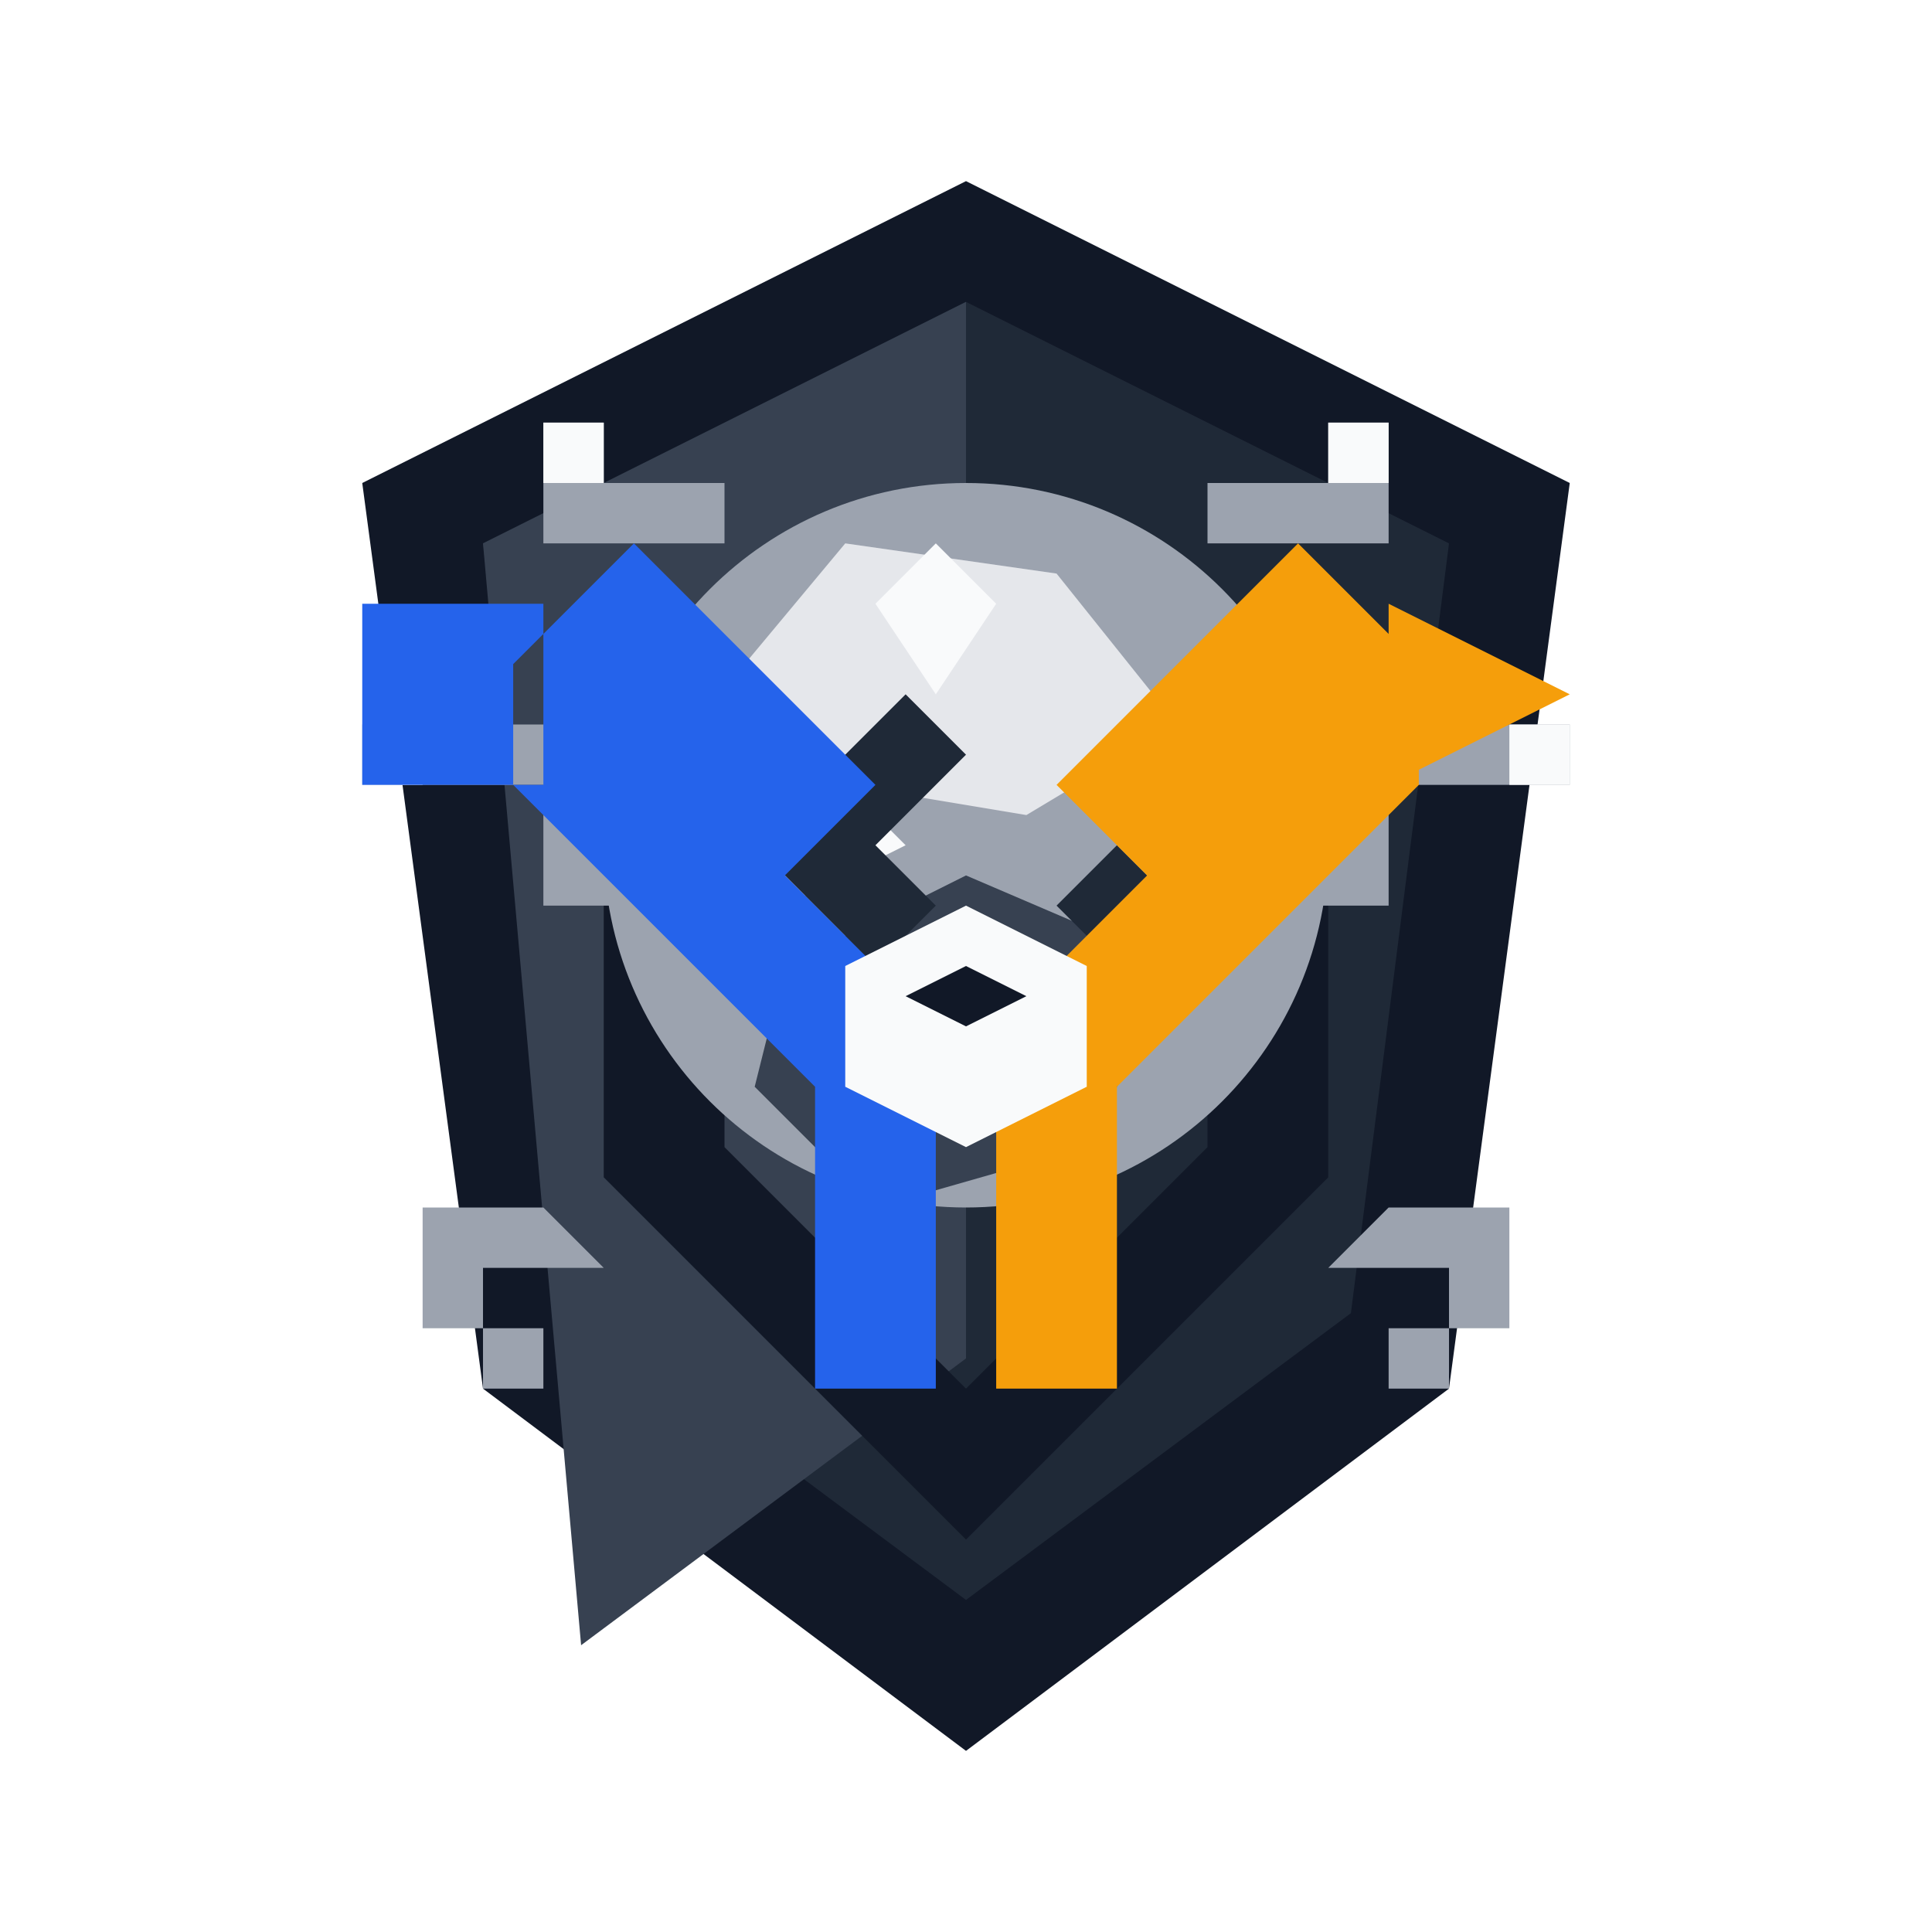
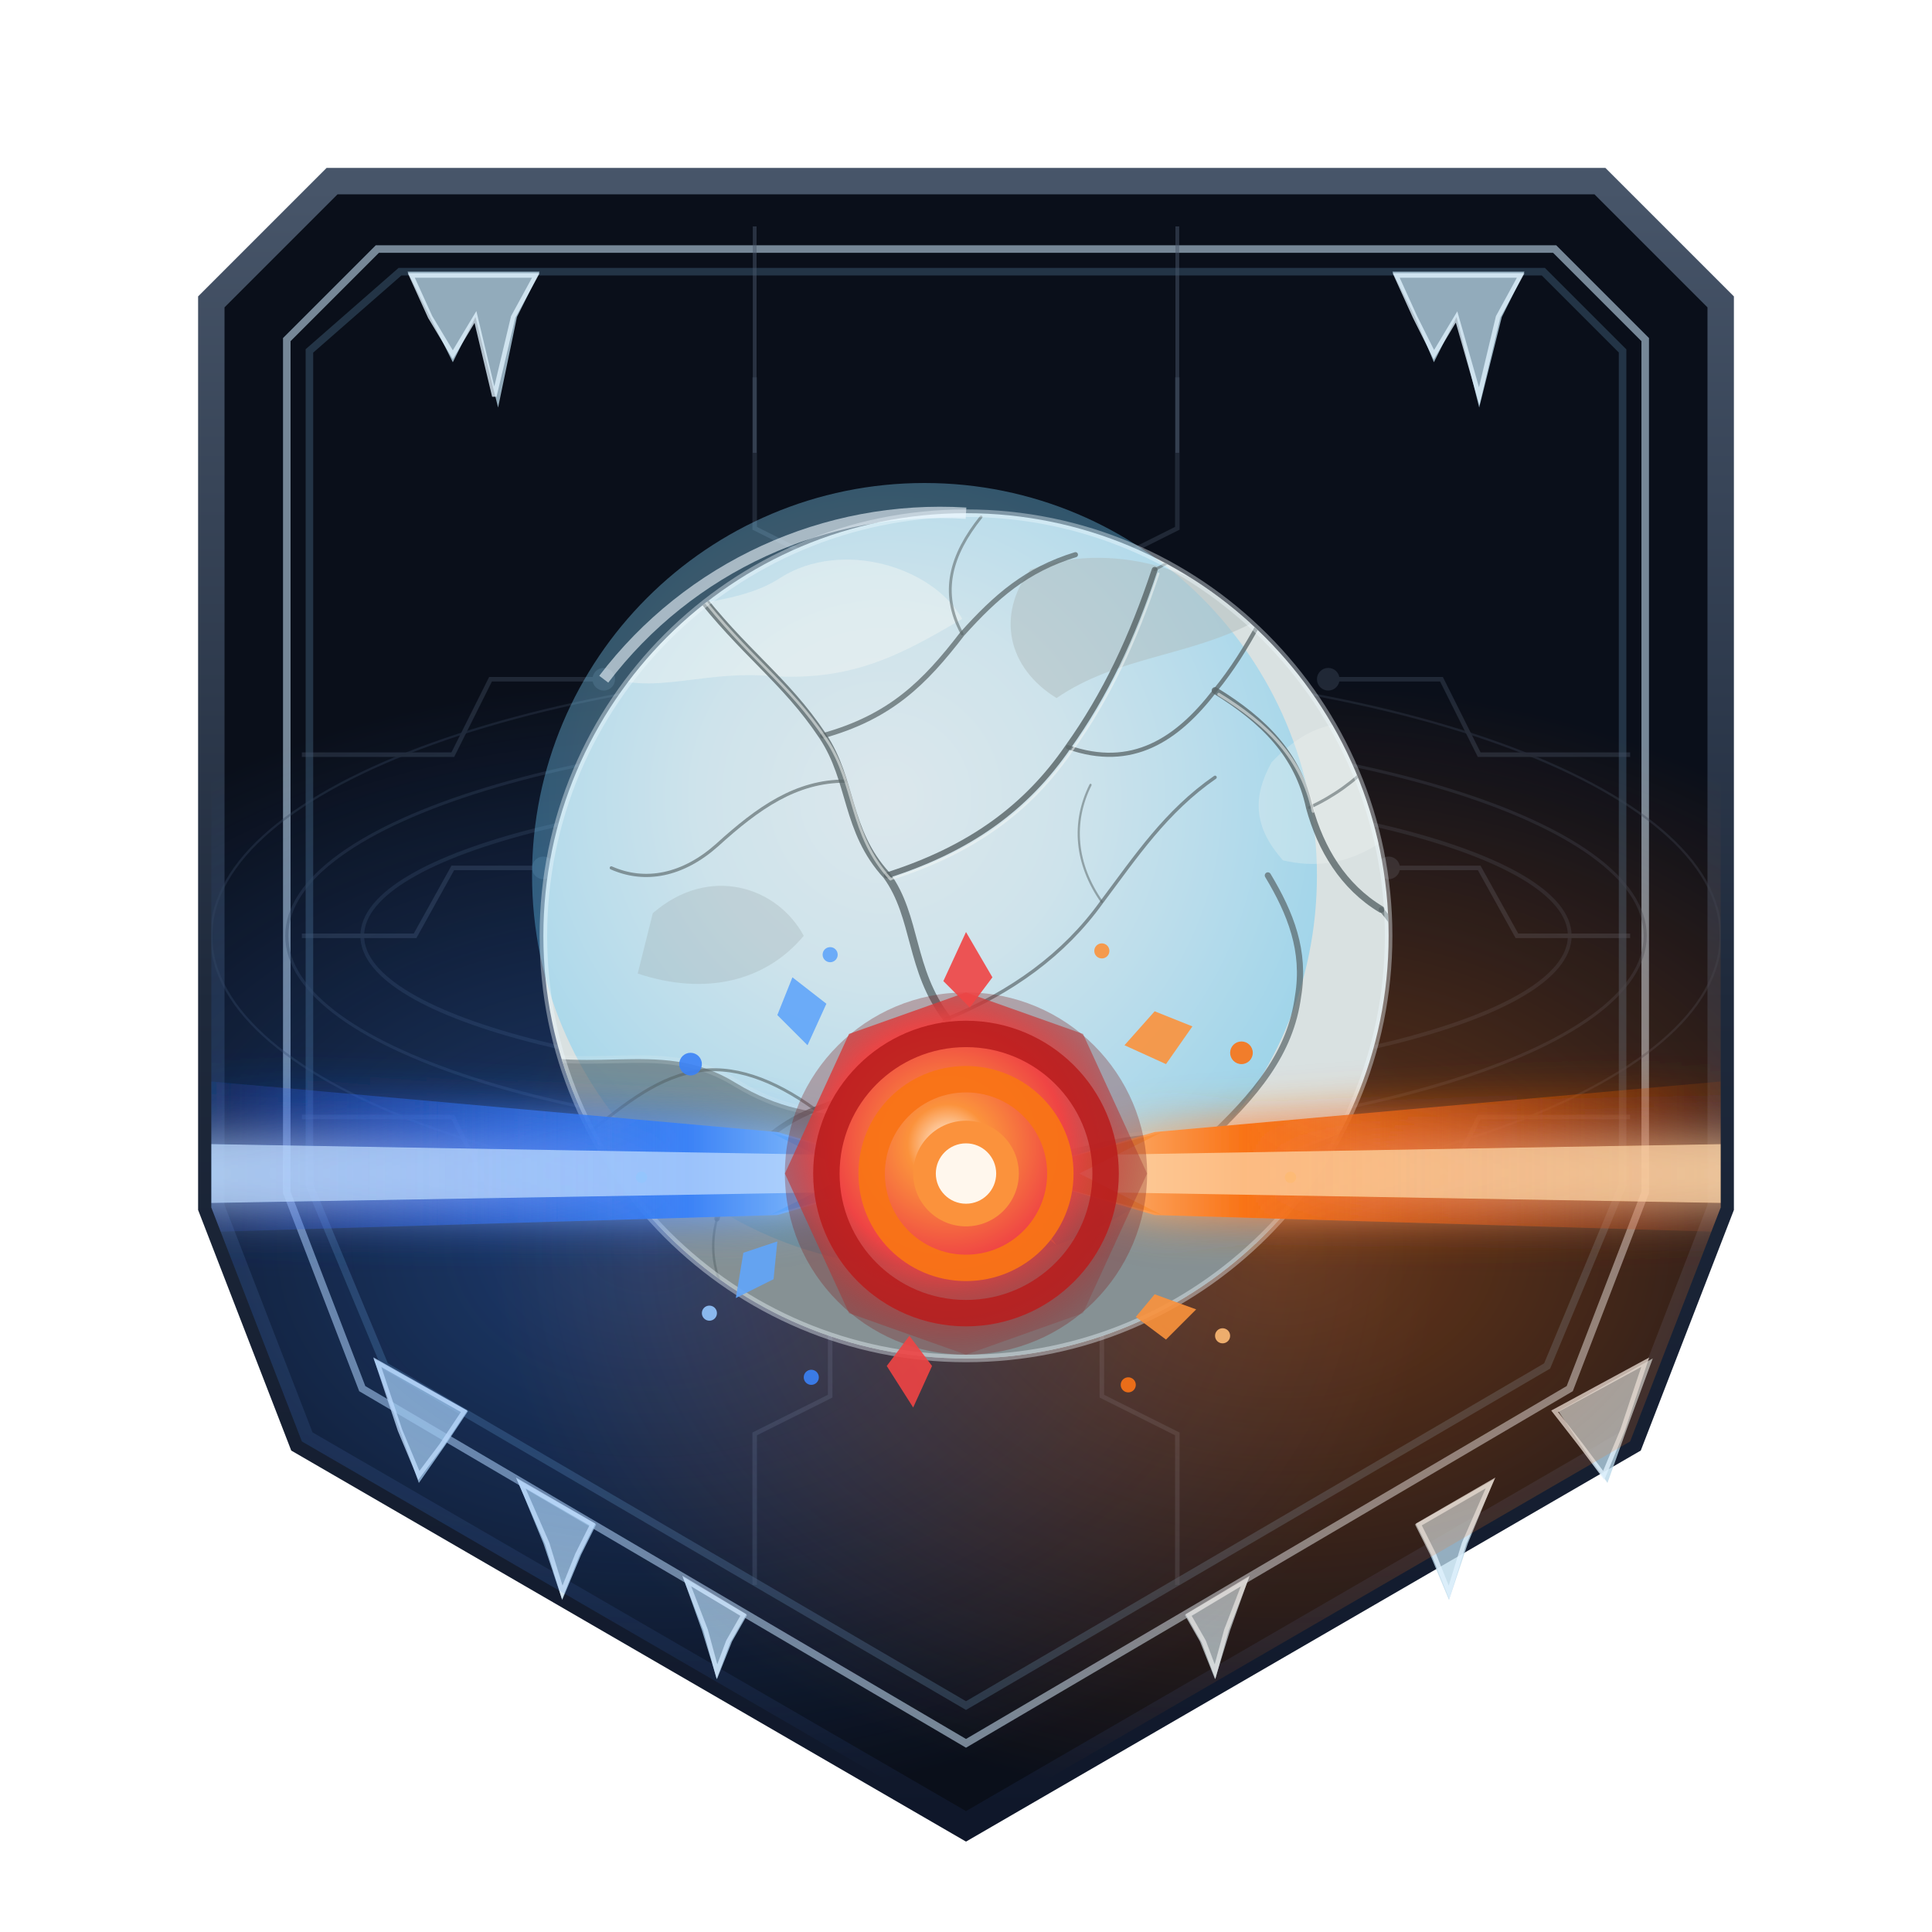
- <svg xmlns="http://www.w3.org/2000/svg" viewBox="0 0 256 256" role="img" aria-labelledby="title description">
-   <g aria-hidden="true">
-     <path id="shield" fill="#111827" d="M48 64 128 24l80 40-16 120-64 48-64-48Z" />
-     <path id="ice-field" fill="#1f2937" d="m64 72 64-32 64 32-13 102-51 38-51-38Z" />
-     <path id="ice-facet" fill="#374151" d="m64 72 64-32v140l-51 38Z" />
-     <path id="ice-seam-left" fill="#111827" d="m80 88 48-24v20L96 104v48l32 32v20l-48-48Z" />
-     <path id="ice-seam-right" fill="#111827" d="m176 88-48-24v20l32 20v48l-32 32v20l48-48Z" />
-     <path id="circuit-left" fill="#9ca3af" d="M72 104H48v-8h32v16h16v8H72Z" />
-     <path id="circuit-left-upper" fill="#9ca3af" d="M88 72H72V56h8v8h16v8h-8Z" />
-     <path id="circuit-right" fill="#9ca3af" d="M184 104h24v-8h-32v16h-16v8h24Z" />
-     <path id="circuit-right-upper" fill="#9ca3af" d="M168 72h16V56h-8v8h-16v8h8Z" />
-     <path fill="#9ca3af" d="M72 160H56v16h16v8h-8v-16h16Z M184 160h16v16h-16v8h8v-16h-16Z" />
-     <path fill="#f9fafb" d="M48 96h8v8h-8Z M72 56h8v8h-8Z M200 96h8v8h-8Z M176 56h8v8h-8Z" />
-     <circle id="europa-moon" cx="128" cy="112" r="48" fill="#9ca3af" />
-     <path fill="#e5e7eb" d="m92 96 20-24 28 4 16 20-20 12-24-4Z" />
-     <path fill="#374151" d="m104 128 24-12 28 12-12 24-28 8-16-16Z" />
-     <path fill="#f9fafb" d="m116 80 8-8 8 8-8 12Z M144 104l16-8 8 8-16 8Z M96 112l16-8 8 8-16 8Z" />
-     <path fill="#1f2937" d="m120 92 8 8-12 12 8 8-8 8-16-16Z M140 120l8-8 12 12-8 8Z" />
-     <path id="blue-channel" fill="#2563eb" d="M48 80h24v24H48Z M56 96h28l20 20 12-12-32-32-16 16v16l40 40v40h16v-48l-40-40Z" />
-     <path id="orange-channel" fill="#f59e0b" d="m184 80 24 12-24 12Z M200 96h-28l-20 20-12-12 32-32 16 16v16l-40 40v40h-16v-48l40-40Z" />
-     <path id="objective" fill="#f9fafb" d="m128 120 16 8v16l-16 8-16-8v-16Z" />
-     <path fill="#111827" d="m128 128 8 4-8 4-8-4Z" />
+ <svg xmlns="http://www.w3.org/2000/svg" viewBox="0 0 512 512" role="img" aria-labelledby="title description">
+   <defs>
+     <clipPath id="brand-1">
+       <path d="M88 48 H424 L456 80 V320 L432 382 L256 484 L80 382 L56 320 V80 Z" />
+     </clipPath>
+     <clipPath id="brand-2">
+       <circle cx="256" cy="248" r="112" />
+     </clipPath>
+     <linearGradient id="brand-3" x1="0" y1="0" x2="1" y2="0">
+       <stop offset="0%" stop-color="#1d4ed8" stop-opacity="0" />
+       <stop offset="70%" stop-color="#3b82f6" />
+       <stop offset="100%" stop-color="#bae6fd" />
+     </linearGradient>
+     <linearGradient id="brand-4" x1="1" y1="0" x2="0" y2="0">
+       <stop offset="0%" stop-color="#c2410c" stop-opacity="0" />
+       <stop offset="70%" stop-color="#f97316" />
+       <stop offset="100%" stop-color="#fed7aa" />
+     </linearGradient>
+     <radialGradient id="brand-5" cx="45%" cy="42%" r="62%">
+       <stop offset="0%" stop-color="#fff7ed" />
+       <stop offset="18%" stop-color="#fb923c" />
+       <stop offset="52%" stop-color="#ef4444" />
+       <stop offset="100%" stop-color="#7f1d1d" stop-opacity="0.1" />
+     </radialGradient>
+     <radialGradient id="brand-6" cx="0.3" cy="0.5" r="0.5">
+       <stop offset="0%" stop-color="#3b82f6" stop-opacity="0.4" />
+       <stop offset="100%" stop-color="#3b82f6" stop-opacity="0" />
+     </radialGradient>
+     <radialGradient id="brand-7" cx="0.7" cy="0.5" r="0.5">
+       <stop offset="0%" stop-color="#f97316" stop-opacity="0.4" />
+       <stop offset="100%" stop-color="#f97316" stop-opacity="0" />
+     </radialGradient>
+     <radialGradient id="brand-8" cx="0.45" cy="0.4" r="0.6">
+       <stop offset="0%" stop-color="#e0f2fe" />
+       <stop offset="40%" stop-color="#bae6fd" />
+       <stop offset="70%" stop-color="#7dd3fc" />
+       <stop offset="100%" stop-color="#38bdf8" />
+     </radialGradient>
+     <linearGradient id="brand-9" x1="0" y1="0" x2="0" y2="1">
+       <stop offset="0%" stop-color="#475569" />
+       <stop offset="50%" stop-color="#1e293b" />
+       <stop offset="100%" stop-color="#0f172a" />
+     </linearGradient>
+     <filter id="brand-10" x="-20%" y="-20%" width="140%" height="140%">
+       <feGaussianBlur in="SourceGraphic" stdDeviation="2" result="blur" />
+       <feMerge>
+         <feMergeNode in="blur" />
+         <feMergeNode in="SourceGraphic" />
+       </feMerge>
+     </filter>
+     <filter id="brand-11" x="-10%" y="-50%" width="120%" height="200%">
+       <feGaussianBlur in="SourceGraphic" stdDeviation="6" result="blur" />
+       <feMerge>
+         <feMergeNode in="blur" />
+         <feMergeNode in="SourceGraphic" />
+       </feMerge>
+     </filter>
+   </defs>
+   <path d="M88 48 H424 L456 80 V320 L432 382 L256 484 L80 382 L56 320 V80 Z" fill="#0a0f1a" stroke="none" />
+   <path d="M88 48 H424 L456 80 V320 L432 382 L256 484 L80 382 L56 320 V80 Z" fill="none" stroke="url(#brand-9)" stroke-width="7" stroke-linejoin="miter" />
+   <path d="M100 66 H412 L436 90 V316 L416 368 L256 462 L96 368 L76 316 V90 Z" fill="none" stroke="#9fb5c8" stroke-width="2" opacity="0.72" stroke-linejoin="miter" />
+   <path d="M106 72 H409 L430 93 V314 L410 362 L256 452 L102 362 L82 314 V93 Z" fill="none" stroke="#26384a" stroke-width="2" opacity="0.9" stroke-linejoin="miter" />
+   <g fill="#b9d7e8" opacity="0.78">
+     <path d="M108 72 H143 L137 84 L132 108 L126 84 L120 96 L114 84 Z" />
+     <path d="M369 72 H404 L398 84 L392 108 L386 84 L380 96 L375 84 Z" />
+     <path d="M99 360 L124 374 L118 383 L111 393 L106 379 Z" />
+     <path d="M137 392 L158 404 L154 412 L149 424 L144 409 Z" />
+     <path d="M181 418 L198 428 L194 435 L190 445 L186 432 Z" />
+     <path d="M413 374 L438 360 L431 379 L426 393 L419 383 Z" />
+     <path d="M375 404 L396 392 L389 409 L384 424 L379 412 Z" />
+     <path d="M314 428 L331 418 L326 432 L322 445 L318 435 Z" />
+   </g>
+   <g fill="none" stroke="#e0f2fe" stroke-width="1.2" opacity="0.78" stroke-linejoin="miter">
+     <path d="M109 73 H142 L136 84 L131 105 L126 84 L120 94 L114 84 Z" />
+     <path d="M370 73 H403 L397 84 L392 105 L386 84 L380 94 L375 84 Z" />
+     <path d="M100 361 L123 374 L117 383 L111 391 L106 379 Z" />
+     <path d="M138 393 L157 404 L153 412 L149 422 L145 409 Z" />
+     <path d="M182 419 L197 428 L193 435 L190 443 L187 432 Z" />
+     <path d="M412 374 L436 361 L430 379 L425 391 L419 383 Z" />
+     <path d="M376 404 L395 393 L388 409 L384 422 L380 412 Z" />
+     <path d="M315 428 L330 419 L325 432 L322 443 L319 435 Z" />
+   </g>
+   <g clip-path="url(#brand-1)" opacity="0.35">
+     <ellipse cx="256" cy="248" rx="160" ry="40" fill="none" stroke="#334155" stroke-width="1" />
+     <ellipse cx="256" cy="248" rx="180" ry="55" fill="none" stroke="#334155" stroke-width="0.8" />
+     <ellipse cx="256" cy="248" rx="200" ry="72" fill="none" stroke="#334155" stroke-width="0.6" />
+     <g stroke="#475569" stroke-width="1.2" fill="none">
+       <path d="M80 200 L120 200 L130 180 L160 180" />
+       <path d="M80 248 L110 248 L120 230 L144 230" />
+       <path d="M80 296 L120 296 L130 316 L160 316" />
+       <path d="M432 200 L392 200 L382 180 L352 180" />
+       <path d="M432 248 L402 248 L392 230 L368 230" />
+       <path d="M432 296 L392 296 L382 316 L352 316" />
+       <path d="M200 100 L200 140 L220 150 L220 170" />
+       <path d="M312 100 L312 140 L292 150 L292 170" />
+       <path d="M200 420 L200 380 L220 370 L220 350" />
+       <path d="M312 420 L312 380 L292 370 L292 350" />
+     </g>
+     <g fill="#475569">
+       <circle cx="160" cy="180" r="3" />
+       <circle cx="144" cy="230" r="3" />
+       <circle cx="160" cy="316" r="3" />
+       <circle cx="352" cy="180" r="3" />
+       <circle cx="368" cy="230" r="3" />
+       <circle cx="352" cy="316" r="3" />
+       <circle cx="220" cy="170" r="3" />
+       <circle cx="292" cy="170" r="3" />
+       <circle cx="220" cy="350" r="3" />
+       <circle cx="292" cy="350" r="3" />
+     </g>
+   </g>
+   <g clip-path="url(#brand-1)">
+     <rect x="44" y="180" width="424" height="300" fill="url(#brand-6)" />
+     <rect x="44" y="180" width="424" height="300" fill="url(#brand-7)" />
+   </g>
+   <g clip-path="url(#brand-1)">
+     <circle cx="256" cy="248" r="112" fill="#d9e1e1" />
+     <circle cx="245" cy="232" r="104" fill="url(#brand-8)" opacity="0.36" />
+     <g clip-path="url(#brand-2)">
+       <path d="M128 276 C155 287 174 274 195 287 C218 301 233 291 253 302 C276 315 297 294 319 303 C344 313 366 294 384 282 L392 380 L120 380 Z" fill="#526064" opacity="0.62" />
+       <path d="M128 276 C155 287 174 274 195 287 C218 301 233 291 253 302 C276 315 297 294 319 303 C344 313 366 294 384 282" fill="none" stroke="#eef3f1" stroke-width="2" opacity="0.16" />
+       <path d="M151 174 C170 157 192 163 207 153 C223 143 247 150 255 164 C238 174 225 181 202 179 C181 178 168 187 151 174 Z" fill="#f5f8f5" opacity="0.42" />
+       <path d="M273 151 C294 143 320 151 332 165 C315 174 296 174 280 185 C267 177 264 163 273 151 Z" fill="#aebbbb" opacity="0.48" />
+       <path d="M337 202 C354 184 370 192 380 210 C369 223 357 232 340 228 C332 219 332 211 337 202 Z" fill="#f1f5f2" opacity="0.3" />
+       <path d="M173 242 C188 229 206 235 213 248 C203 260 187 264 169 258 Z" fill="#9ca9aa" opacity="0.3" />
+       <g fill="none" stroke="#596568" stroke-linecap="round" stroke-linejoin="round">
+         <path d="M184 156 C197 173 208 180 218 195 C226 207 224 220 235 232 C243 243 241 257 251 270" stroke-width="2.1" opacity="0.78" />
+         <path d="M218 195 C236 190 245 181 255 168 C264 158 272 151 285 147" stroke-width="1.35" opacity="0.72" />
+         <path d="M224 207 C211 207 201 214 190 224 C181 232 171 234 162 230" stroke-width="0.85" opacity="0.64" />
+         <path d="M235 232 C257 225 272 214 283 198 C293 184 300 169 306 151" stroke-width="1.55" opacity="0.82" />
+         <path d="M255 168 C249 157 252 147 260 137" stroke-width="0.75" opacity="0.56" />
+         <path d="M283 198 C300 204 312 196 322 183 C331 172 337 159 343 146" stroke-width="1.1" opacity="0.76" />
+         <path d="M306 151 C317 145 327 140 332 130" stroke-width="0.72" opacity="0.55" />
+         <path d="M322 183 C335 191 344 200 347 214 C350 225 356 235 366 241" stroke-width="1.8" opacity="0.8" />
+         <path d="M347 214 C360 208 369 198 374 186" stroke-width="0.8" opacity="0.58" />
+         <path d="M366 241 C375 251 376 264 373 277 C370 289 374 300 382 308" stroke-width="1.25" opacity="0.72" />
+         <path d="M251 270 C268 263 282 253 292 239 C301 227 309 215 322 206" stroke-width="0.9" opacity="0.68" />
+         <path d="M292 239 C285 229 284 218 289 208" stroke-width="0.58" opacity="0.52" />
+         <path d="M251 270 C243 282 230 289 216 294 C203 299 193 310 190 323" stroke-width="1.4" opacity="0.72" />
+         <path d="M216 294 C205 286 194 282 184 284 C173 286 164 294 155 301" stroke-width="0.78" opacity="0.62" />
+         <path d="M190 323 C187 334 191 345 200 352" stroke-width="0.62" opacity="0.52" />
+         <path d="M319 303 C333 290 342 279 344 264 C346 252 342 242 336 232" stroke-width="1.65" opacity="0.7" />
+       </g>
+       <g fill="none" stroke="#f4f8f6" stroke-linecap="round" opacity="0.54">
+         <path d="M185 157 C198 174 209 181 219 196 C227 208 225 221 236 233" stroke-width="0.7" />
+         <path d="M236 233 C258 226 273 215 284 199 C294 185 301 170 307 152" stroke-width="0.55" />
+         <path d="M323 184 C336 192 345 201 348 215" stroke-width="0.8" />
+       </g>
+     </g>
+     <circle cx="256" cy="248" r="112" fill="none" stroke="#f0f9ff" stroke-width="2" opacity="0.4" />
+     <path d="M160 180 A112 112 0 0 1 256 136" fill="none" stroke="#f0f9ff" stroke-width="3" opacity="0.6" />
+   </g>
+   <g clip-path="url(#brand-1)">
+     <g filter="url(#brand-11)">
+       <path d="M38 285 L38 327 L206 322 L244 311 L206 300 Z" fill="url(#brand-3)" />
+       <path d="M474 285 L474 327 L306 322 L268 311 L306 300 Z" fill="url(#brand-4)" />
+       <path d="M44 303 L218 306 L244 311 L218 316 L44 319 Z" fill="#bfdbfe" opacity="0.72" />
+       <path d="M468 303 L294 306 L268 311 L294 316 L468 319 Z" fill="#fed7aa" opacity="0.72" />
+     </g>
+     <path d="M204 300 L244 311 L204 322 L226 311 Z" fill="#60a5fa" />
+     <path d="M308 300 L268 311 L308 322 L286 311 Z" fill="#fb923c" />
+     <path d="M232 292 L256 311 L232 330 L246 311 Z" fill="#93c5fd" opacity="0.8" />
+     <path d="M280 292 L256 311 L280 330 L266 311 Z" fill="#fdba74" opacity="0.8" />
+     <circle cx="256" cy="311" r="48" fill="#7f1d1d" opacity="0.32" />
+     <path d="M256 263 L287 274 L304 311 L287 348 L256 359 L225 348 L208 311 L225 274 Z" fill="url(#brand-5)" />
+     <circle cx="256" cy="311" r="37" fill="none" stroke="#b91c1c" stroke-width="7" opacity="0.85" />
+     <circle cx="256" cy="311" r="25" fill="none" stroke="#f97316" stroke-width="7" opacity="0.95" />
+     <circle cx="256" cy="311" r="14" fill="#fb923c" />
+     <circle cx="256" cy="311" r="8" fill="#fff7ed" />
+     <g opacity="0.9">
+       <path d="M214 277 l-8 -8 4 -10 9 7z M205 339 l-10 5 2 -12 9 -3z" fill="#60a5fa" />
+       <path d="M298 277 l8 -9 10 4 -7 10z M306 343 l11 4 -8 8 -8 -6z" fill="#fb923c" />
+       <path d="M250 260 l6 -13 7 12 -6 8z M247 362 l-5 11 -7 -11 6 -8z" fill="#ef4444" />
+       <circle cx="183" cy="282" r="3" fill="#3b82f6" />
+       <circle cx="188" cy="348" r="2" fill="#93c5fd" />
+       <circle cx="329" cy="279" r="3" fill="#f97316" />
+       <circle cx="324" cy="354" r="2" fill="#fdba74" />
+       <circle cx="220" cy="253" r="2" fill="#60a5fa" />
+       <circle cx="292" cy="252" r="2" fill="#fb923c" />
+       <circle cx="215" cy="365" r="2" fill="#3b82f6" />
+       <circle cx="299" cy="367" r="2" fill="#f97316" />
+       <circle cx="170" cy="312" r="1.5" fill="#93c5fd" />
+       <circle cx="342" cy="312" r="1.5" fill="#fdba74" />
+     </g>
+   </g>
+   <g clip-path="url(#brand-1)" opacity="0.5">
+     <line x1="200" y1="60" x2="200" y2="120" stroke="#475569" stroke-width="1" />
+     <line x1="312" y1="60" x2="312" y2="120" stroke="#475569" stroke-width="1" />
  </g>
</svg>
